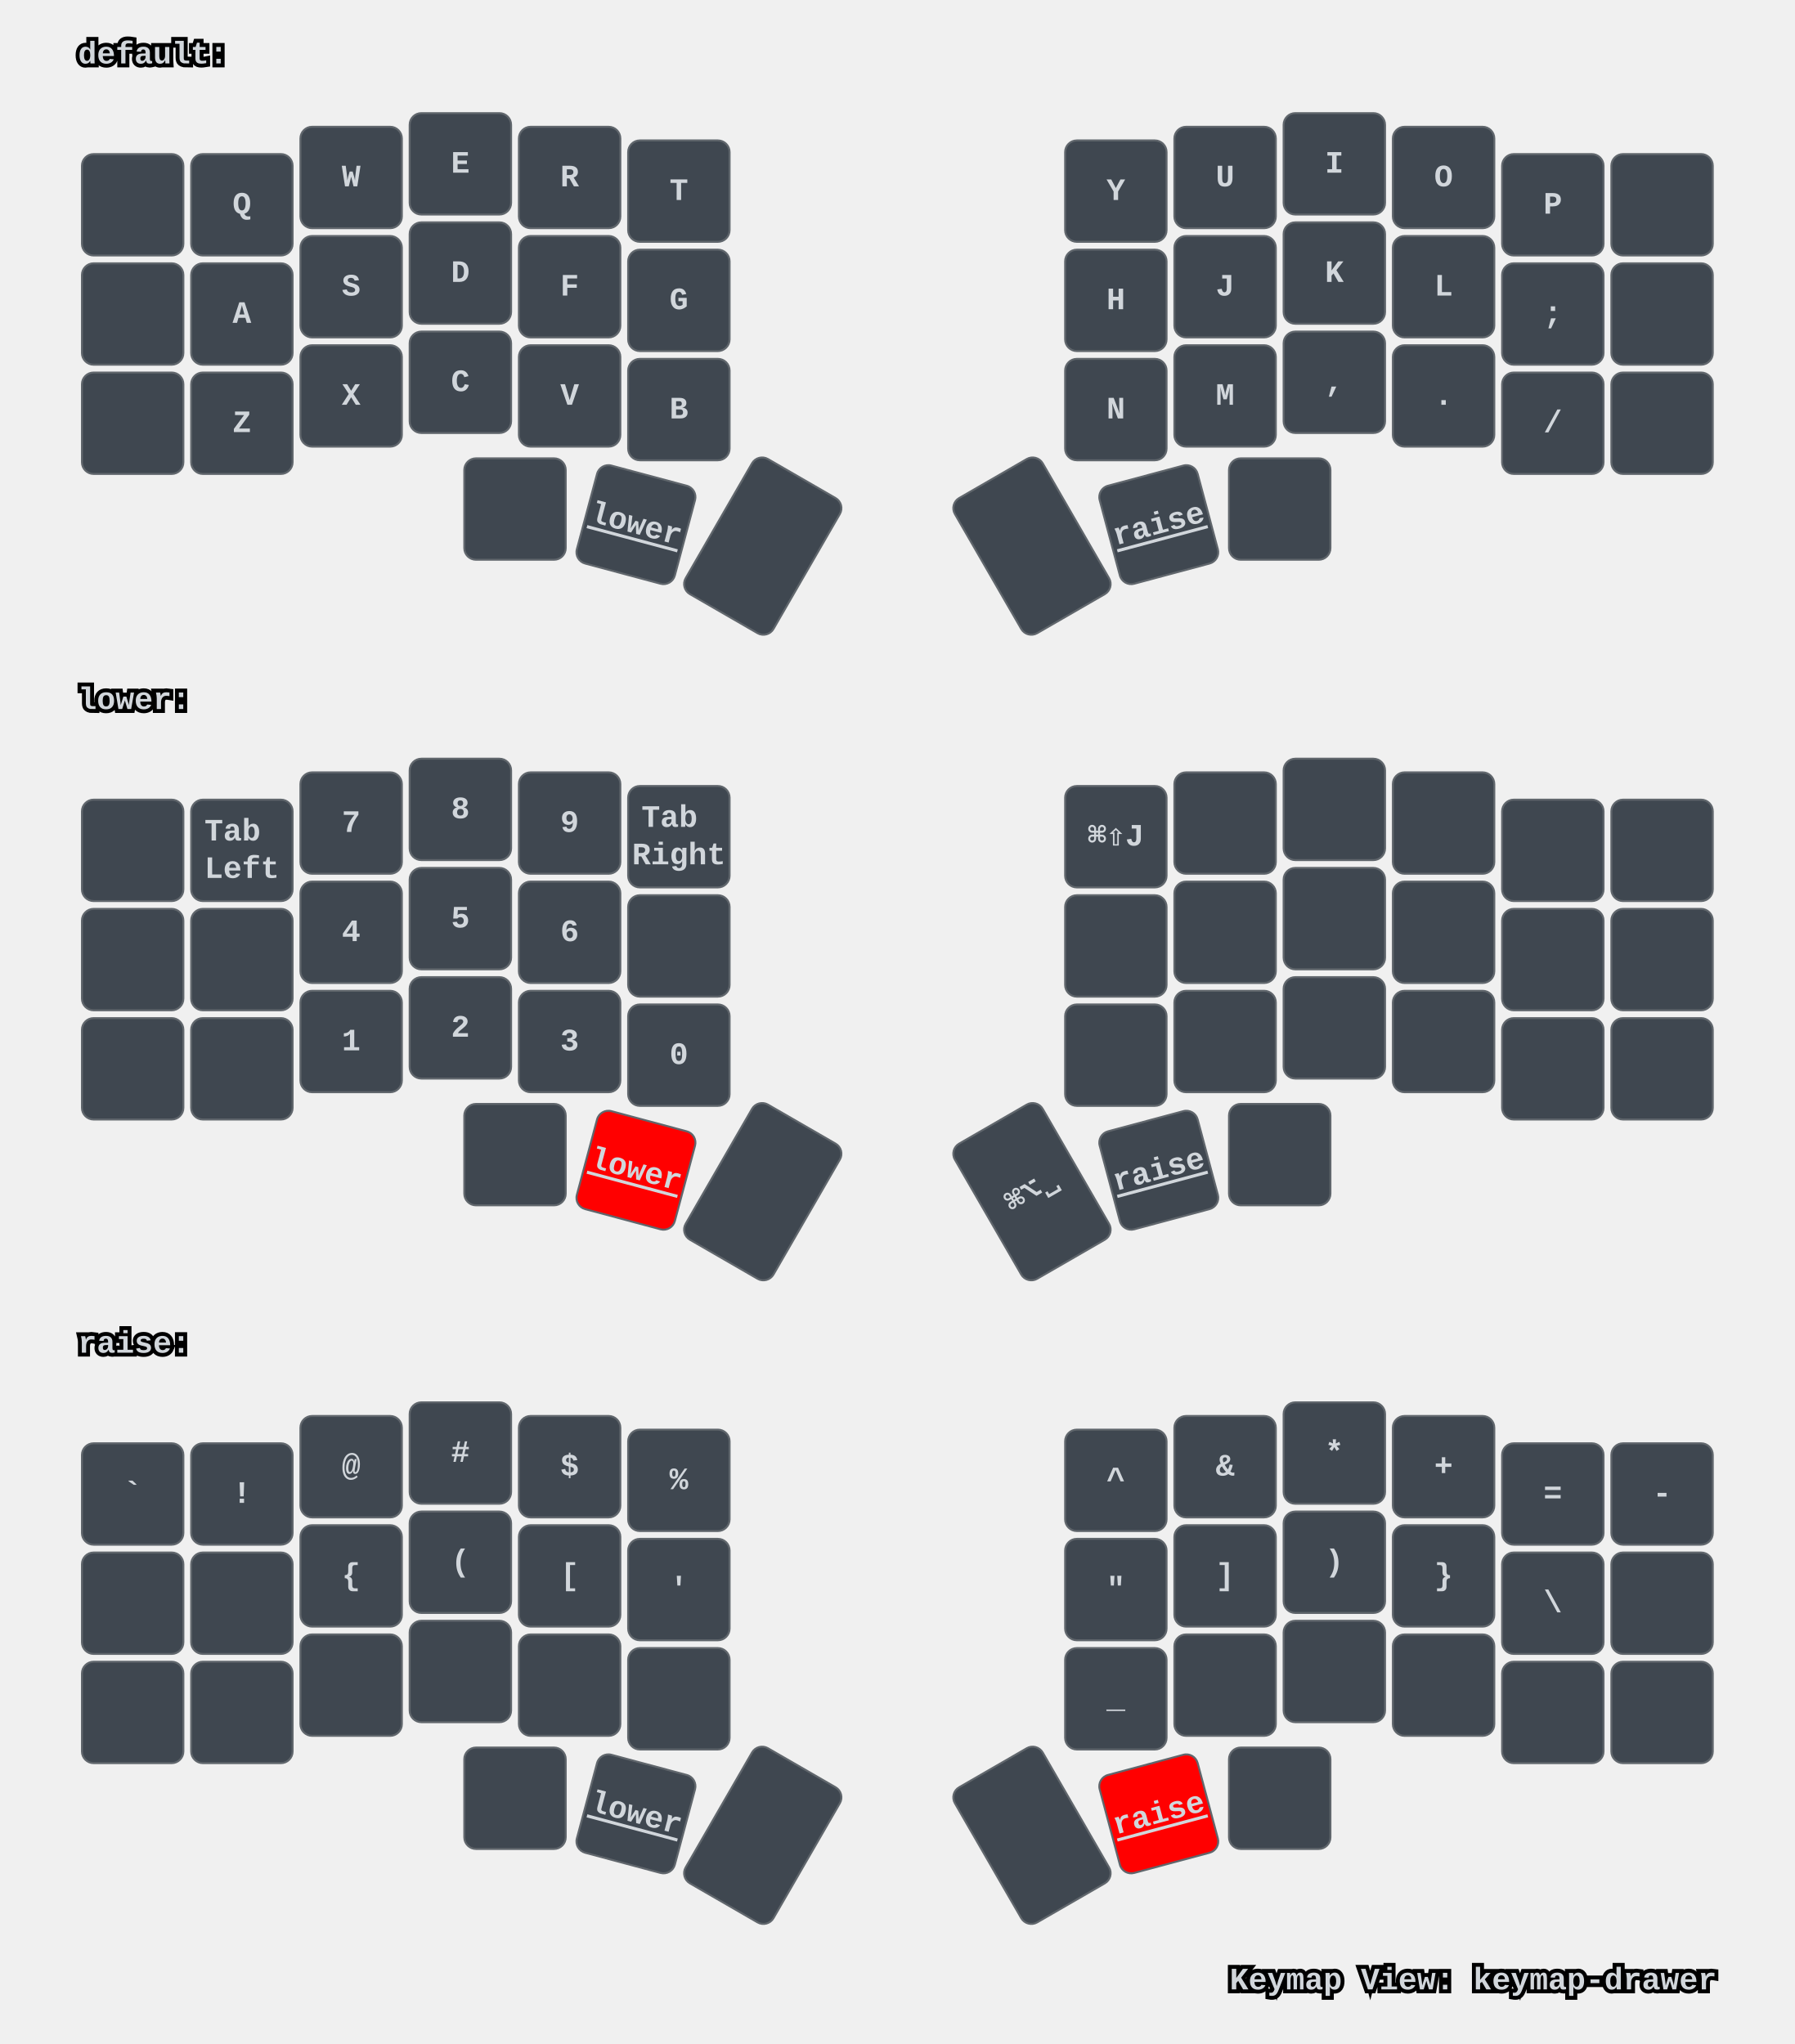
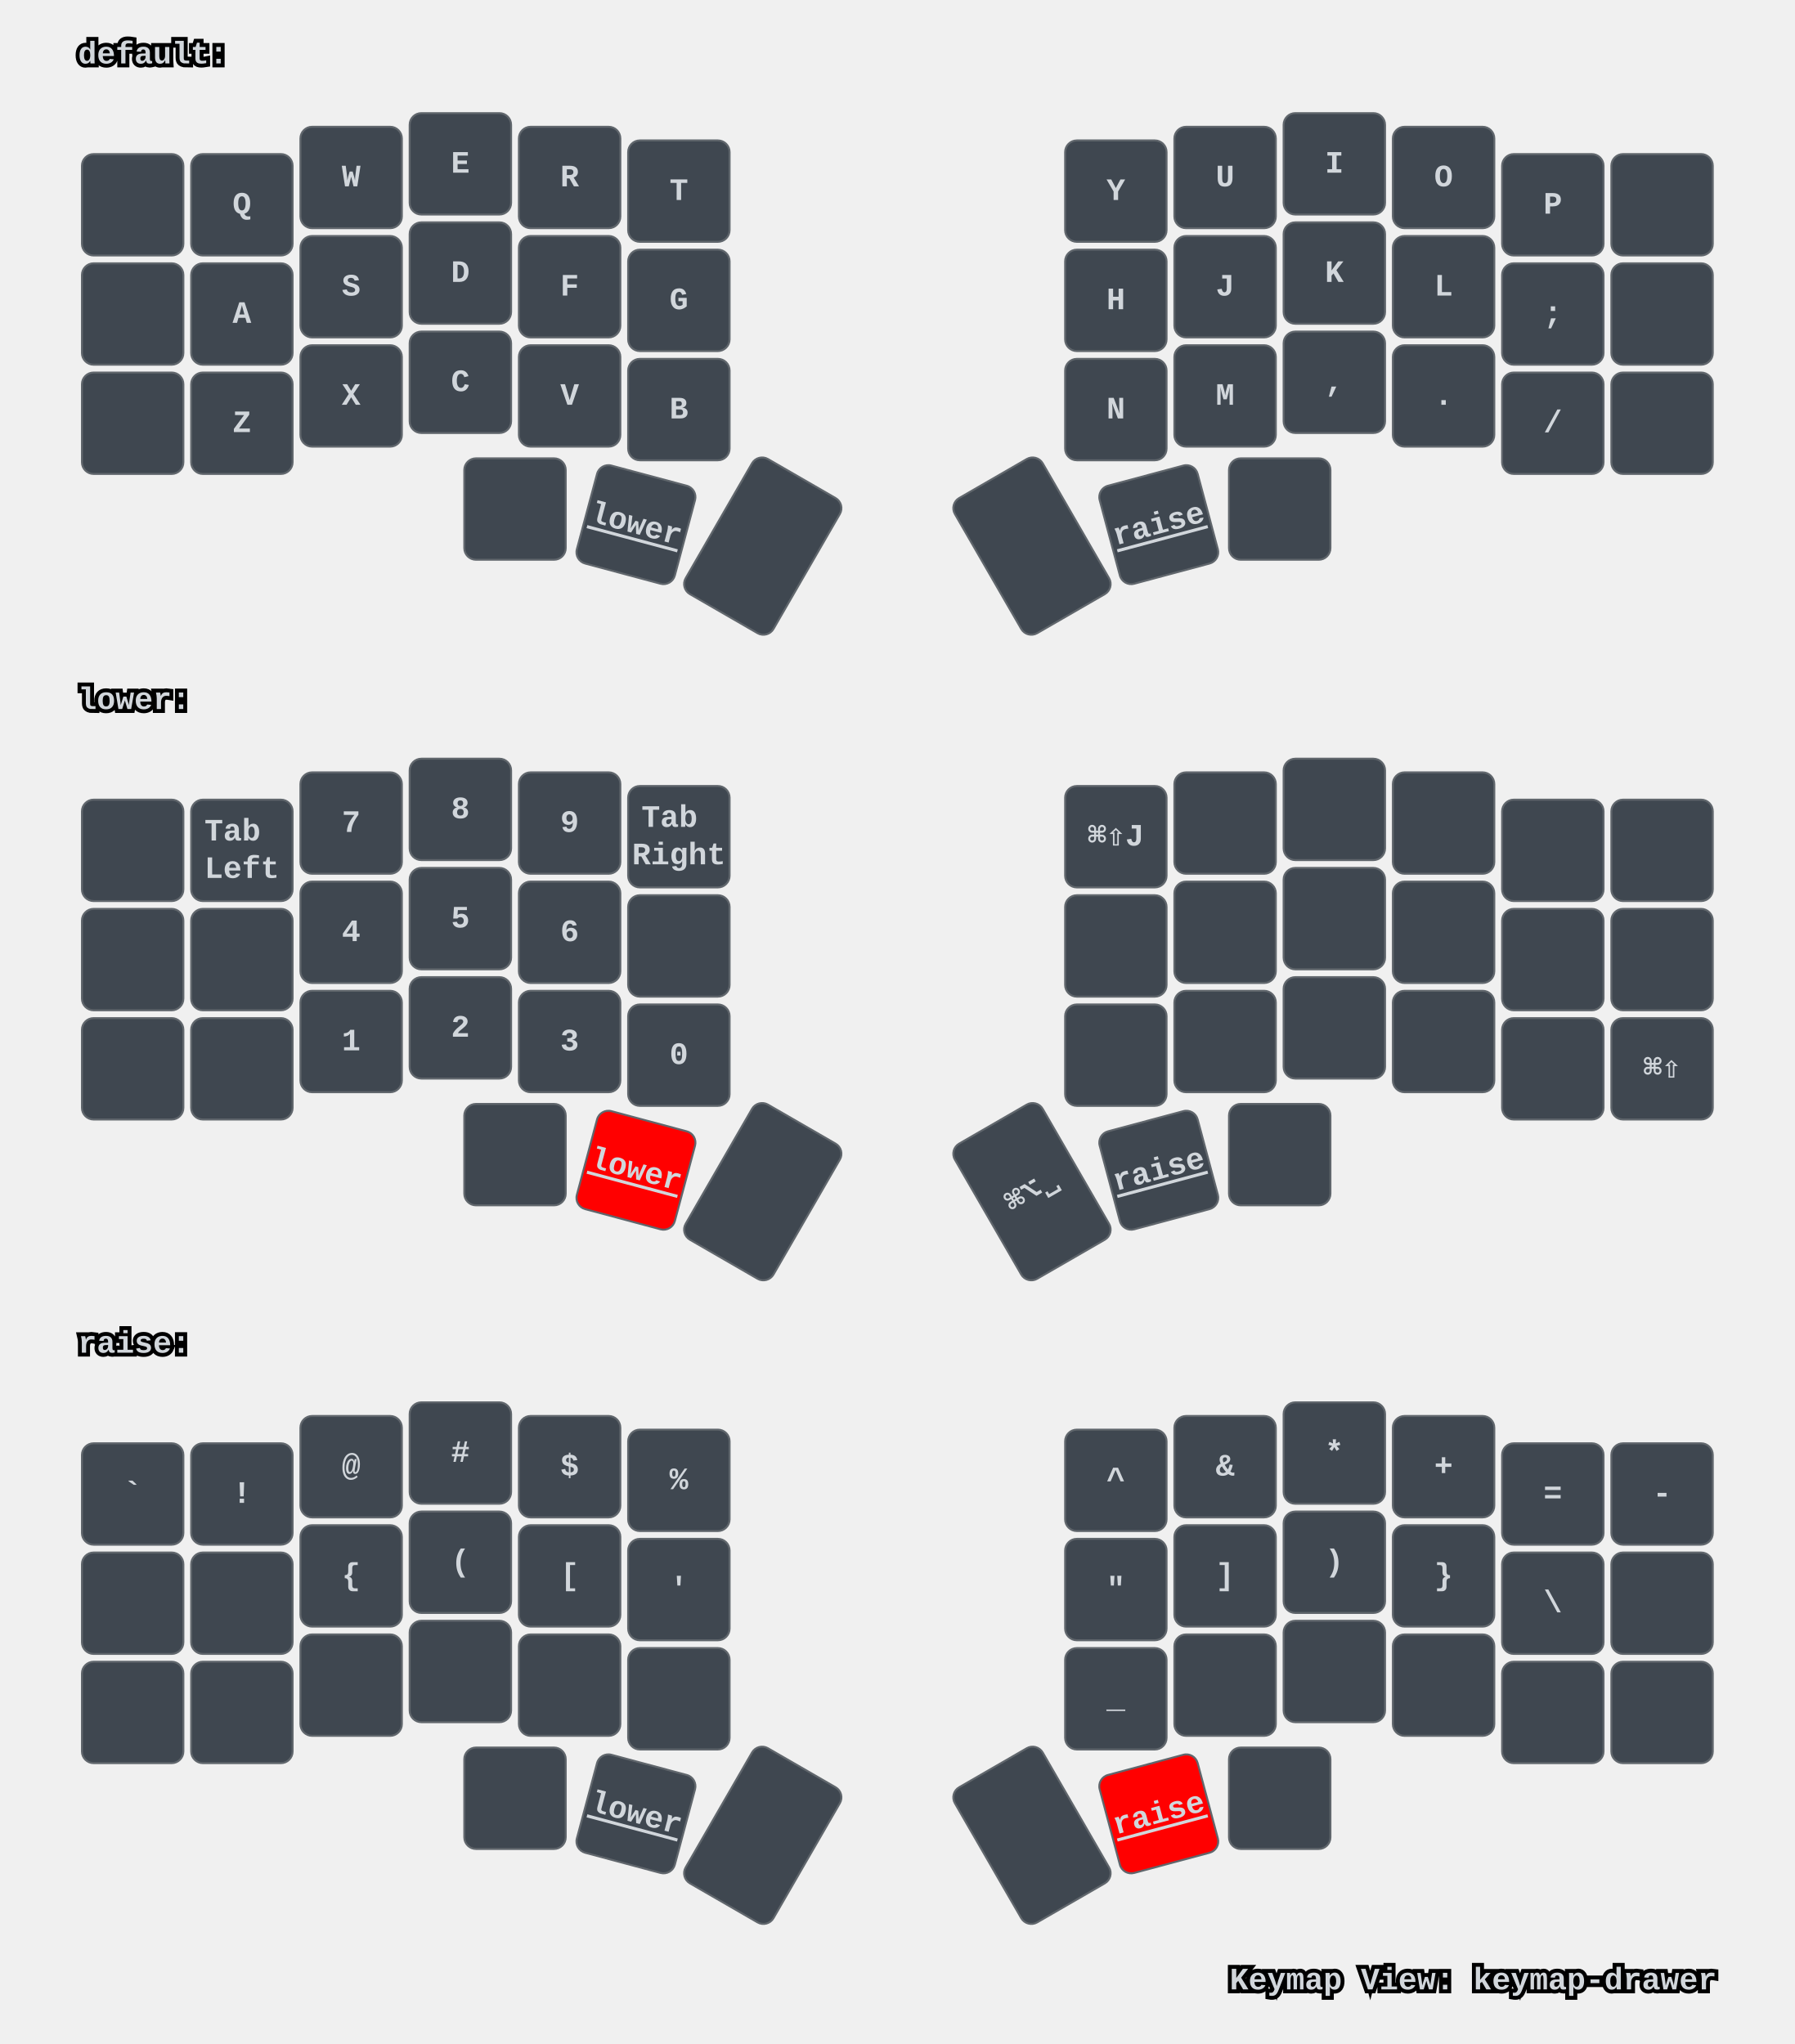
<svg xmlns="http://www.w3.org/2000/svg" xmlns:xlink="http://www.w3.org/1999/xlink" width="920" height="1048" viewBox="0 0 920 1048" class="keymap">
  <defs>/* start glyphs */
<svg id="mdi:apple-keyboard-command">
      <svg id="mdi-apple-keyboard-command" viewBox="0 0 24 24">
        <path d="M6,2A4,4 0 0,1 10,6V8H14V6A4,4 0 0,1 18,2A4,4 0 0,1 22,6A4,4 0 0,1 18,10H16V14H18A4,4 0 0,1 22,18A4,4 0 0,1 18,22A4,4 0 0,1 14,18V16H10V18A4,4 0 0,1 6,22A4,4 0 0,1 2,18A4,4 0 0,1 6,14H8V10H6A4,4 0 0,1 2,6A4,4 0 0,1 6,2M16,18A2,2 0 0,0 18,20A2,2 0 0,0 20,18A2,2 0 0,0 18,16H16V18M14,10H10V14H14V10M6,16A2,2 0 0,0 4,18A2,2 0 0,0 6,20A2,2 0 0,0 8,18V16H6M8,6A2,2 0 0,0 6,4A2,2 0 0,0 4,6A2,2 0 0,0 6,8H8V6M18,8A2,2 0 0,0 20,6A2,2 0 0,0 18,4A2,2 0 0,0 16,6V8H18Z" />
      </svg>
    </svg>
    <svg id="mdi:apple-keyboard-control">
      <svg id="mdi-apple-keyboard-control" viewBox="0 0 24 24">
        <path d="M19.78,11.78L18.36,13.19L12,6.83L5.64,13.19L4.22,11.78L12,4L19.78,11.78Z" />
      </svg>
    </svg>
    <svg id="mdi:apple-keyboard-option">
      <svg id="mdi-apple-keyboard-option" viewBox="0 0 24 24">
        <path d="M3,4H9.11L16.15,18H21V20H14.88L7.84,6H3V4M14,4H21V6H14V4Z" />
      </svg>
    </svg>
    <svg id="mdi:apple-keyboard-shift">
      <svg id="mdi-apple-keyboard-shift" viewBox="0 0 24 24">
        <path d="M15,18V12H17.17L12,6.83L6.83,12H9V18H15M12,4L22,14H17V20H7V14H2L12,4Z" />
      </svg>
    </svg>
    <svg id="mdi:arrow-down-bold">
      <svg id="mdi-arrow-down-bold" viewBox="0 0 24 24">
        <path d="M9,4H15V12H19.84L12,19.84L4.16,12H9V4Z" />
      </svg>
    </svg>
    <svg id="mdi:arrow-left-bold">
      <svg id="mdi-arrow-left-bold" viewBox="0 0 24 24">
        <path d="M20,9V15H12V19.84L4.16,12L12,4.16V9H20Z" />
      </svg>
    </svg>
    <svg id="mdi:arrow-right-bold">
      <svg id="mdi-arrow-right-bold" viewBox="0 0 24 24">
        <path d="M4,15V9H12V4.16L19.84,12L12,19.84V15H4Z" />
      </svg>
    </svg>
    <svg id="mdi:arrow-up-bold">
      <svg id="mdi-arrow-up-bold" viewBox="0 0 24 24">
        <path d="M15,20H9V12H4.16L12,4.16L19.84,12H15V20Z" />
      </svg>
    </svg>
    <svg id="mdi:backspace-outline">
      <svg id="mdi-backspace-outline" viewBox="0 0 24 24">
        <path d="M19,15.59L17.59,17L14,13.41L10.41,17L9,15.59L12.59,12L9,8.41L10.41,7L14,10.59L17.59,7L19,8.41L15.41,12L19,15.59M22,3A2,2 0 0,1 24,5V19A2,2 0 0,1 22,21H7C6.31,21 5.77,20.64 5.41,20.11L0,12L5.41,3.88C5.77,3.35 6.31,3 7,3H22M22,5H7L2.28,12L7,19H22V5Z" />
      </svg>
    </svg>
    <svg id="mdi:backspace-reverse-outline">
      <svg id="mdi-backspace-reverse-outline" viewBox="0 0 24 24">
        <path d="M5,15.59L6.41,17L10,13.41L13.59,17L15,15.59L11.41,12L15,8.41L13.59,7L10,10.59L6.41,7L5,8.41L8.59,12L5,15.59M2,3A2,2 0 0,0 0,5V19A2,2 0 0,0 2,21H17C17.69,21 18.23,20.64 18.59,20.11L24,12L18.59,3.88C18.23,3.35 17.69,3 17,3H2M2,5H17L21.72,12L17,19H2V5Z" />
      </svg>
    </svg>
    <svg id="mdi:keyboard-esc">
      <svg id="mdi-keyboard-esc" viewBox="0 0 24 24">
        <path d="M1 7H7V9H3V11H7V13H3V15H7V17H1V7M11 7H15V9H11V11H13C14.11 11 15 11.9 15 13V15C15 16.11 14.11 17 13 17H9V15H13V13H11C9.9 13 9 12.11 9 11V9C9 7.9 9.9 7 11 7M19 7H21C22.11 7 23 7.9 23 9V10H21V9H19V15H21V14H23V15C23 16.11 22.11 17 21 17H19C17.9 17 17 16.11 17 15V9C17 7.9 17.9 7 19 7Z" />
      </svg>
    </svg>
    <svg id="mdi:keyboard-return">
      <svg id="mdi-keyboard-return" viewBox="0 0 24 24">
        <path d="M19,7V11H5.83L9.41,7.41L8,6L2,12L8,18L9.41,16.58L5.83,13H21V7H19Z" />
      </svg>
    </svg>
    <svg id="mdi:keyboard-space">
      <svg id="mdi-keyboard-space" viewBox="0 0 24 24">
        <path d="M3 15H5V19H19V15H21V19C21 20.1 20.1 21 19 21H5C3.9 21 3 20.1 3 19V15Z" />
      </svg>
    </svg>
    <svg id="mdi:keyboard-tab">
      <svg id="mdi-keyboard-tab" viewBox="0 0 24 24">
        <path d="M20,18H22V6H20M11.59,7.41L15.17,11H1V13H15.17L11.59,16.58L13,18L19,12L13,6L11.59,7.41Z" />
      </svg>
    </svg>
    <svg id="mdi:volume-high">
      <svg id="mdi-volume-high" viewBox="0 0 24 24">
        <path d="M14,3.23V5.29C16.89,6.15 19,8.83 19,12C19,15.17 16.89,17.84 14,18.7V20.77C18,19.86 21,16.28 21,12C21,7.72 18,4.14 14,3.23M16.5,12C16.5,10.23 15.5,8.71 14,7.97V16C15.5,15.29 16.5,13.76 16.5,12M3,9V15H7L12,20V4L7,9H3Z" />
      </svg>
    </svg>
    <svg id="mdi:volume-low">
      <svg id="mdi-volume-low" viewBox="0 0 24 24">
        <path d="M7,9V15H11L16,20V4L11,9H7Z" />
      </svg>
    </svg>
  </defs>/* end glyphs */
<style>/* inherit to force styles through use tags */
svg path {
    fill: inherit;
}

/* font and background color specifications */
svg.keymap {
    font-family: SFMono-Regular,Consolas,Liberation Mono,Menlo,monospace;
    font-size: 14px;
    font-kerning: normal;
    text-rendering: optimizeLegibility;
    fill: #24292e;
}

/* default key styling */
rect.key {
    fill: #f6f8fa;
}

rect.key, rect.combo {
    stroke: #c9cccf;
    stroke-width: 1;
}

/* default key side styling, only used is draw_key_sides is set */
rect.side {
    filter: brightness(90%);
}

/* color accent for combo boxes */
rect.combo, rect.combo-separate {
    fill: #cdf;
}

/* color accent for held keys */
rect.held, rect.combo.held {
    fill: #fdd;
}

/* color accent for ghost (optional) keys */
rect.ghost, rect.combo.ghost {
    stroke-dasharray: 4, 4;
    stroke-width: 2;
}

text {
    text-anchor: middle;
    dominant-baseline: middle;
}

/* styling for layer labels */
text.label {
    font-weight: bold;
    text-anchor: start;
    stroke: white;
    stroke-width: 4;
    paint-order: stroke;
}

/* styling for optional footer */
text.footer {
    text-anchor: end;
    dominant-baseline: auto;
    stroke: white;
    stroke-width: 4;
    paint-order: stroke;
}

/* styling for combo tap, and key non-tap label text */
text.combo, text.hold, text.shifted, text.left, text.right {
    font-size: 11px;
}

text.hold {
    text-anchor: middle;
    dominant-baseline: auto;
}

text.shifted {
    text-anchor: middle;
    dominant-baseline: hanging;
}

text.left {
    text-anchor: start;
}

text.right {
    text-anchor: end;
}

text.layer-activator {
    text-decoration: underline;
}

/* styling for hold/shifted label text in combo box */
text.combo.hold, text.combo.shifted, text.combo.left, text.combo.right {
    font-size: 8px;
}

/* lighter symbol for transparent keys */
text.trans {
    fill: #7b7e81;
}

/* styling for combo dendrons */
path.combo {
    stroke-width: 1;
    stroke: gray;
    fill: none;
}

/* Start Tabler Icons Cleanup */
/* cannot use height/width with glyphs */
.icon-tabler &gt; path {
    fill: inherit;
    stroke: inherit;
    stroke-width: 2;
}
/* hide tabler's default box */
.icon-tabler &gt; path[stroke="none"][fill="none"] {
    visibility: hidden;
}
/* End Tabler Icons Cleanup */

svg.keymap { fill: #d1d6db; }
rect.key { fill: #3f4750; }
rect.key, rect.combo { stroke: #60666c; }
rect.combo, rect.combo-separate { fill: #1f3d7a; }
rect.held, rect.combo.held { fill: #854747; }
text.label, text.footer { stroke: black; }
text.trans { fill: #7e8184; }
path.combo { stroke: #7f7f7f; }

/* For default sytles, see https://github.com/caksoylar/keymap-drawer/blob/main/keymap_drawer/config.py#L85 */

svg.keymap {
  font-family: Ubuntu Mono, Inconsolata, Consolas, Liberation Mono, Menlo, monospace;
  font-size: 16px;
  font-weight: bold;
  text-rendering: optimizeLegibility;
}

/* Color accent for held keys
red = #f00
green = #0f0
blue = #00f
yellow = #ff0
cyan = #0ff
magenta = #f0f
white = #fff
black = #000
grey = #888
light grey = #ccc
#ffc
*/
rect.held, rect.combo.held {
    fill: #f00;
}

/* Technique borrowed and extended from https://github.com/englmaxi/zmk-config/blob/master/keymap-drawer/config.yaml */
.sym_sub_text.tap {
  translate: -5px 2px;
  font-size: 20px;
}
.sym_sub_text.shifted {
  translate: 10px 13px;
  font-size: 10px;
  opacity: 1.0;
}
.combo.sym_sub_text.tap {
  translate: -1px 1px;
}
.combo.sym_sub_text.shifted {
  translate: 7px 5px;
  font-size: 10px;
  opacity: 1.0;
}

/* Toggle */
.toggle.shifted {
  translate: -10px 12px;
}

.toggle.hold {
  translate: 13px -23px;
}

/* Variant for tap-dances */
.tap_dance.tap {
  translate: -7px 0px;
  font-size: 12px;
}
.tap_dance.shifted {
  translate: 7px 17px;
  font-size: 12px;
  opacity: 1.0;
}

/* Variant for symbol next to symbol */
.sym_by_sym.tap {
  translate: -6px 0px;
}
.sym_by_sym.shifted {
  translate: 10px 12px;
  opacity: 1.0;
}

.combo.sym_by_sym.tap {
  translate: -35px 0px;
}
.combo.sym_by_sym.shifted {
  translate: 35px 20px;
  opacity: 1.0;
}

.combo.sym_by_sym.hold {
  visibility: hidden;
}

/* hide hold box for combo sym_by_sym */
.combo.sym_by_sym.hold &gt; path[stroke="none"][fill="none"] {
  visibility: hidden;
}
</style>
  <g transform="translate(40, 0)" class="layer-default">
    <text x="0" y="28" class="label" id="default">default:</text>
    <g transform="translate(0, 56)">
      <g transform="translate(28, 49)" class="key keypos-0">
        <rect rx="6" ry="6" x="-26" y="-26" width="52" height="52" class="key" />
        <use href="#mdi:keyboard-tab" xlink:href="#mdi:keyboard-tab" x="-9" y="-9" height="18" width="18.0" class="key tap glyph mdi:keyboard-tab" />
      </g>
      <g transform="translate(84, 49)" class="key keypos-1">
        <rect rx="6" ry="6" x="-26" y="-26" width="52" height="52" class="key" />
        <text x="0" y="0" class="key tap">Q</text>
      </g>
      <g transform="translate(140, 35)" class="key keypos-2">
        <rect rx="6" ry="6" x="-26" y="-26" width="52" height="52" class="key" />
        <text x="0" y="0" class="key tap">W</text>
      </g>
      <g transform="translate(196, 28)" class="key keypos-3">
        <rect rx="6" ry="6" x="-26" y="-26" width="52" height="52" class="key" />
        <text x="0" y="0" class="key tap">E</text>
      </g>
      <g transform="translate(252, 35)" class="key keypos-4">
        <rect rx="6" ry="6" x="-26" y="-26" width="52" height="52" class="key" />
        <text x="0" y="0" class="key tap">R</text>
      </g>
      <g transform="translate(308, 42)" class="key keypos-5">
        <rect rx="6" ry="6" x="-26" y="-26" width="52" height="52" class="key" />
        <text x="0" y="0" class="key tap">T</text>
      </g>
      <g transform="translate(532, 42)" class="key keypos-6">
        <rect rx="6" ry="6" x="-26" y="-26" width="52" height="52" class="key" />
        <text x="0" y="0" class="key tap">Y</text>
      </g>
      <g transform="translate(588, 35)" class="key keypos-7">
        <rect rx="6" ry="6" x="-26" y="-26" width="52" height="52" class="key" />
        <text x="0" y="0" class="key tap">U</text>
      </g>
      <g transform="translate(644, 28)" class="key keypos-8">
        <rect rx="6" ry="6" x="-26" y="-26" width="52" height="52" class="key" />
        <text x="0" y="0" class="key tap">I</text>
      </g>
      <g transform="translate(700, 35)" class="key keypos-9">
        <rect rx="6" ry="6" x="-26" y="-26" width="52" height="52" class="key" />
        <text x="0" y="0" class="key tap">O</text>
      </g>
      <g transform="translate(756, 49)" class="key keypos-10">
        <rect rx="6" ry="6" x="-26" y="-26" width="52" height="52" class="key" />
        <text x="0" y="0" class="key tap">P</text>
      </g>
      <g transform="translate(812, 49)" class="key keypos-11">
        <rect rx="6" ry="6" x="-26" y="-26" width="52" height="52" class="key" />
        <use href="#mdi:backspace-outline" xlink:href="#mdi:backspace-outline" x="-9" y="-9" height="18" width="18.0" class="key tap glyph mdi:backspace-outline" />
      </g>
      <g transform="translate(28, 105)" class="key keypos-12">
        <rect rx="6" ry="6" x="-26" y="-26" width="52" height="52" class="key" />
        <use href="#mdi:apple-keyboard-control" xlink:href="#mdi:apple-keyboard-control" x="-9" y="-9" height="18" width="18.0" class="key tap glyph mdi:apple-keyboard-control" />
      </g>
      <g transform="translate(84, 105)" class="key keypos-13">
        <rect rx="6" ry="6" x="-26" y="-26" width="52" height="52" class="key" />
        <text x="0" y="0" class="key tap">A</text>
      </g>
      <g transform="translate(140, 91)" class="key keypos-14">
        <rect rx="6" ry="6" x="-26" y="-26" width="52" height="52" class="key" />
        <text x="0" y="0" class="key tap">S</text>
      </g>
      <g transform="translate(196, 84)" class="key keypos-15">
        <rect rx="6" ry="6" x="-26" y="-26" width="52" height="52" class="key" />
        <text x="0" y="0" class="key tap">D</text>
      </g>
      <g transform="translate(252, 91)" class="key keypos-16">
        <rect rx="6" ry="6" x="-26" y="-26" width="52" height="52" class="key" />
        <text x="0" y="0" class="key tap">F</text>
      </g>
      <g transform="translate(308, 98)" class="key keypos-17">
        <rect rx="6" ry="6" x="-26" y="-26" width="52" height="52" class="key" />
        <text x="0" y="0" class="key tap">G</text>
      </g>
      <g transform="translate(532, 98)" class="key keypos-18">
        <rect rx="6" ry="6" x="-26" y="-26" width="52" height="52" class="key" />
        <text x="0" y="0" class="key tap">H</text>
      </g>
      <g transform="translate(588, 91)" class="key keypos-19">
        <rect rx="6" ry="6" x="-26" y="-26" width="52" height="52" class="key" />
        <text x="0" y="0" class="key tap">J</text>
      </g>
      <g transform="translate(644, 84)" class="key keypos-20">
        <rect rx="6" ry="6" x="-26" y="-26" width="52" height="52" class="key" />
        <text x="0" y="0" class="key tap">K</text>
      </g>
      <g transform="translate(700, 91)" class="key keypos-21">
        <rect rx="6" ry="6" x="-26" y="-26" width="52" height="52" class="key" />
        <text x="0" y="0" class="key tap">L</text>
      </g>
      <g transform="translate(756, 105)" class="key keypos-22">
        <rect rx="6" ry="6" x="-26" y="-26" width="52" height="52" class="key" />
        <text x="0" y="0" class="key tap">;</text>
      </g>
      <g transform="translate(812, 105)" class="key keypos-23">
        <rect rx="6" ry="6" x="-26" y="-26" width="52" height="52" class="key" />
        <use href="#mdi:keyboard-return" xlink:href="#mdi:keyboard-return" x="-9" y="-9" height="18" width="18.0" class="key tap glyph mdi:keyboard-return" />
      </g>
      <g transform="translate(28, 161)" class="key keypos-24">
        <rect rx="6" ry="6" x="-26" y="-26" width="52" height="52" class="key" />
        <use href="#mdi:apple-keyboard-shift" xlink:href="#mdi:apple-keyboard-shift" x="-9" y="-9" height="18" width="18.0" class="key tap glyph mdi:apple-keyboard-shift" />
      </g>
      <g transform="translate(84, 161)" class="key keypos-25">
        <rect rx="6" ry="6" x="-26" y="-26" width="52" height="52" class="key" />
        <text x="0" y="0" class="key tap">Z</text>
      </g>
      <g transform="translate(140, 147)" class="key keypos-26">
        <rect rx="6" ry="6" x="-26" y="-26" width="52" height="52" class="key" />
        <text x="0" y="0" class="key tap">X</text>
      </g>
      <g transform="translate(196, 140)" class="key keypos-27">
        <rect rx="6" ry="6" x="-26" y="-26" width="52" height="52" class="key" />
        <text x="0" y="0" class="key tap">C</text>
      </g>
      <g transform="translate(252, 147)" class="key keypos-28">
        <rect rx="6" ry="6" x="-26" y="-26" width="52" height="52" class="key" />
        <text x="0" y="0" class="key tap">V</text>
      </g>
      <g transform="translate(308, 154)" class="key keypos-29">
        <rect rx="6" ry="6" x="-26" y="-26" width="52" height="52" class="key" />
        <text x="0" y="0" class="key tap">B</text>
      </g>
      <g transform="translate(532, 154)" class="key keypos-30">
        <rect rx="6" ry="6" x="-26" y="-26" width="52" height="52" class="key" />
        <text x="0" y="0" class="key tap">N</text>
      </g>
      <g transform="translate(588, 147)" class="key keypos-31">
        <rect rx="6" ry="6" x="-26" y="-26" width="52" height="52" class="key" />
        <text x="0" y="0" class="key tap">M</text>
      </g>
      <g transform="translate(644, 140)" class="key keypos-32">
        <rect rx="6" ry="6" x="-26" y="-26" width="52" height="52" class="key" />
        <text x="0" y="0" class="key tap">,</text>
      </g>
      <g transform="translate(700, 147)" class="key keypos-33">
        <rect rx="6" ry="6" x="-26" y="-26" width="52" height="52" class="key" />
        <text x="0" y="0" class="key tap">.</text>
      </g>
      <g transform="translate(756, 161)" class="key keypos-34">
        <rect rx="6" ry="6" x="-26" y="-26" width="52" height="52" class="key" />
        <text x="0" y="0" class="key tap">/</text>
      </g>
      <g transform="translate(812, 161)" class="key keypos-35">
        <rect rx="6" ry="6" x="-26" y="-26" width="52" height="52" class="key" />
        <use href="#mdi:apple-keyboard-shift" xlink:href="#mdi:apple-keyboard-shift" x="-9" y="-9" height="18" width="18.0" class="key tap glyph mdi:apple-keyboard-shift" />
      </g>
      <g transform="translate(224, 205)" class="key keypos-36">
        <rect rx="6" ry="6" x="-26" y="-26" width="52" height="52" class="key" />
        <use href="#mdi:apple-keyboard-command" xlink:href="#mdi:apple-keyboard-command" x="-9" y="-9" height="18" width="18.0" class="key tap glyph mdi:apple-keyboard-command" />
      </g>
      <g transform="translate(286, 213) rotate(15.0)" class="key keypos-37">
        <rect rx="6" ry="6" x="-26" y="-26" width="52" height="52" class="key" />
        <a href="#lower">
          <text x="0" y="0" class="key tap layer-activator">lower</text>
        </a>
      </g>
      <g transform="translate(351, 224) rotate(30.0)" class="key keypos-38">
        <rect rx="6" ry="6" x="-26" y="-40" width="52" height="80" class="key" />
        <use href="#mdi:keyboard-space" xlink:href="#mdi:keyboard-space" x="-9" y="-9" height="18" width="18.0" class="key tap glyph mdi:keyboard-space" />
      </g>
      <g transform="translate(489, 224) rotate(-30.0)" class="key keypos-39">
        <rect rx="6" ry="6" x="-26" y="-40" width="52" height="80" class="key" />
        <use href="#mdi:keyboard-space" xlink:href="#mdi:keyboard-space" x="-9" y="-9" height="18" width="18.0" class="key tap glyph mdi:keyboard-space" />
      </g>
      <g transform="translate(554, 213) rotate(-15.0)" class="key keypos-40">
        <rect rx="6" ry="6" x="-26" y="-26" width="52" height="52" class="key" />
        <a href="#raise">
          <text x="0" y="0" class="key tap layer-activator">raise</text>
        </a>
      </g>
      <g transform="translate(616, 205)" class="key keypos-41">
        <rect rx="6" ry="6" x="-26" y="-26" width="52" height="52" class="key" />
        <use href="#mdi:apple-keyboard-option" xlink:href="#mdi:apple-keyboard-option" x="-9" y="-9" height="18" width="18.0" class="key tap glyph mdi:apple-keyboard-option" />
      </g>
    </g>
  </g>
  <g transform="translate(40, 331)" class="layer-lower">
    <text x="0" y="28" class="label" id="lower">lower:</text>
    <g transform="translate(0, 56)">
      <g transform="translate(28, 49)" class="key keypos-0">
        <rect rx="6" ry="6" x="-26" y="-26" width="52" height="52" class="key" />
        <use href="#mdi:keyboard-esc" xlink:href="#mdi:keyboard-esc" x="-9" y="-9" height="18" width="18.0" class="key tap glyph mdi:keyboard-esc" />
      </g>
      <g transform="translate(84, 49)" class="key keypos-1">
        <rect rx="6" ry="6" x="-26" y="-26" width="52" height="52" class="key" />
        <text x="0" y="0" class="key tap">
          <tspan x="0" dy="-0.6em">Tab</tspan>
          <tspan x="0" dy="1.2em">Left</tspan>
        </text>
      </g>
      <g transform="translate(140, 35)" class="key keypos-2">
        <rect rx="6" ry="6" x="-26" y="-26" width="52" height="52" class="key" />
        <text x="0" y="0" class="key tap">7</text>
      </g>
      <g transform="translate(196, 28)" class="key keypos-3">
        <rect rx="6" ry="6" x="-26" y="-26" width="52" height="52" class="key" />
        <text x="0" y="0" class="key tap">8</text>
      </g>
      <g transform="translate(252, 35)" class="key keypos-4">
        <rect rx="6" ry="6" x="-26" y="-26" width="52" height="52" class="key" />
        <text x="0" y="0" class="key tap">9</text>
      </g>
      <g transform="translate(308, 42)" class="key keypos-5">
        <rect rx="6" ry="6" x="-26" y="-26" width="52" height="52" class="key" />
        <text x="0" y="0" class="key tap">
          <tspan x="0" dy="-0.6em">Tab</tspan>
          <tspan x="0" dy="1.2em">Right</tspan>
        </text>
      </g>
      <g transform="translate(532, 42)" class="key keypos-6">
        <rect rx="6" ry="6" x="-26" y="-26" width="52" height="52" class="key" />
        <text x="0" y="0" class="key tap">⌘⇧J</text>
      </g>
      <g transform="translate(588, 35)" class="key keypos-7">
        <rect rx="6" ry="6" x="-26" y="-26" width="52" height="52" class="key" />
      </g>
      <g transform="translate(644, 28)" class="key keypos-8">
        <rect rx="6" ry="6" x="-26" y="-26" width="52" height="52" class="key" />
      </g>
      <g transform="translate(700, 35)" class="key keypos-9">
        <rect rx="6" ry="6" x="-26" y="-26" width="52" height="52" class="key" />
      </g>
      <g transform="translate(756, 49)" class="key keypos-10">
        <rect rx="6" ry="6" x="-26" y="-26" width="52" height="52" class="key" />
      </g>
      <g transform="translate(812, 49)" class="key keypos-11">
        <rect rx="6" ry="6" x="-26" y="-26" width="52" height="52" class="key" />
        <use href="#mdi:backspace-reverse-outline" xlink:href="#mdi:backspace-reverse-outline" x="-9" y="-9" height="18" width="18.0" class="key tap glyph mdi:backspace-reverse-outline" />
      </g>
      <g transform="translate(28, 105)" class="key keypos-12">
        <rect rx="6" ry="6" x="-26" y="-26" width="52" height="52" class="key" />
        <use href="#mdi:apple-keyboard-control" xlink:href="#mdi:apple-keyboard-control" x="-9" y="-9" height="18" width="18.0" class="key tap glyph mdi:apple-keyboard-control" />
      </g>
      <g transform="translate(84, 105)" class="key keypos-13">
        <rect rx="6" ry="6" x="-26" y="-26" width="52" height="52" class="key" />
      </g>
      <g transform="translate(140, 91)" class="key keypos-14">
        <rect rx="6" ry="6" x="-26" y="-26" width="52" height="52" class="key" />
        <text x="0" y="0" class="key tap">4</text>
      </g>
      <g transform="translate(196, 84)" class="key keypos-15">
        <rect rx="6" ry="6" x="-26" y="-26" width="52" height="52" class="key" />
        <text x="0" y="0" class="key tap">5</text>
      </g>
      <g transform="translate(252, 91)" class="key keypos-16">
        <rect rx="6" ry="6" x="-26" y="-26" width="52" height="52" class="key" />
        <text x="0" y="0" class="key tap">6</text>
      </g>
      <g transform="translate(308, 98)" class="key keypos-17">
        <rect rx="6" ry="6" x="-26" y="-26" width="52" height="52" class="key" />
      </g>
      <g transform="translate(532, 98)" class="key keypos-18">
        <rect rx="6" ry="6" x="-26" y="-26" width="52" height="52" class="key" />
        <use href="#mdi:arrow-left-bold" xlink:href="#mdi:arrow-left-bold" x="-9" y="-9" height="18" width="18.0" class="key tap glyph mdi:arrow-left-bold" />
      </g>
      <g transform="translate(588, 91)" class="key keypos-19">
        <rect rx="6" ry="6" x="-26" y="-26" width="52" height="52" class="key" />
        <use href="#mdi:arrow-down-bold" xlink:href="#mdi:arrow-down-bold" x="-9" y="-9" height="18" width="18.0" class="key tap glyph mdi:arrow-down-bold" />
      </g>
      <g transform="translate(644, 84)" class="key keypos-20">
        <rect rx="6" ry="6" x="-26" y="-26" width="52" height="52" class="key" />
        <use href="#mdi:arrow-up-bold" xlink:href="#mdi:arrow-up-bold" x="-9" y="-9" height="18" width="18.0" class="key tap glyph mdi:arrow-up-bold" />
      </g>
      <g transform="translate(700, 91)" class="key keypos-21">
        <rect rx="6" ry="6" x="-26" y="-26" width="52" height="52" class="key" />
        <use href="#mdi:arrow-right-bold" xlink:href="#mdi:arrow-right-bold" x="-9" y="-9" height="18" width="18.0" class="key tap glyph mdi:arrow-right-bold" />
      </g>
      <g transform="translate(756, 105)" class="key keypos-22">
        <rect rx="6" ry="6" x="-26" y="-26" width="52" height="52" class="key" />
      </g>
      <g transform="translate(812, 105)" class="key keypos-23">
        <rect rx="6" ry="6" x="-26" y="-26" width="52" height="52" class="key" />
        <use href="#mdi:keyboard-return" xlink:href="#mdi:keyboard-return" x="-9" y="-9" height="18" width="18.0" class="key tap glyph mdi:keyboard-return" />
      </g>
      <g transform="translate(28, 161)" class="key keypos-24">
        <rect rx="6" ry="6" x="-26" y="-26" width="52" height="52" class="key" />
        <use href="#mdi:apple-keyboard-shift" xlink:href="#mdi:apple-keyboard-shift" x="-9" y="-9" height="18" width="18.0" class="key tap glyph mdi:apple-keyboard-shift" />
      </g>
      <g transform="translate(84, 161)" class="key keypos-25">
        <rect rx="6" ry="6" x="-26" y="-26" width="52" height="52" class="key" />
      </g>
      <g transform="translate(140, 147)" class="key keypos-26">
        <rect rx="6" ry="6" x="-26" y="-26" width="52" height="52" class="key" />
        <text x="0" y="0" class="key tap">1</text>
      </g>
      <g transform="translate(196, 140)" class="key keypos-27">
        <rect rx="6" ry="6" x="-26" y="-26" width="52" height="52" class="key" />
        <text x="0" y="0" class="key tap">2</text>
      </g>
      <g transform="translate(252, 147)" class="key keypos-28">
        <rect rx="6" ry="6" x="-26" y="-26" width="52" height="52" class="key" />
        <text x="0" y="0" class="key tap">3</text>
      </g>
      <g transform="translate(308, 154)" class="key keypos-29">
        <rect rx="6" ry="6" x="-26" y="-26" width="52" height="52" class="key" />
        <text x="0" y="0" class="key tap">0</text>
      </g>
      <g transform="translate(532, 154)" class="key keypos-30">
        <rect rx="6" ry="6" x="-26" y="-26" width="52" height="52" class="key" />
        <use href="#mdi:volume-low" xlink:href="#mdi:volume-low" x="-9" y="-9" height="18" width="18.0" class="key tap glyph mdi:volume-low" />
      </g>
      <g transform="translate(588, 147)" class="key keypos-31">
        <rect rx="6" ry="6" x="-26" y="-26" width="52" height="52" class="key" />
        <use href="#mdi:volume-high" xlink:href="#mdi:volume-high" x="-9" y="-9" height="18" width="18.0" class="key tap glyph mdi:volume-high" />
      </g>
      <g transform="translate(644, 140)" class="key keypos-32">
        <rect rx="6" ry="6" x="-26" y="-26" width="52" height="52" class="key" />
      </g>
      <g transform="translate(700, 147)" class="key keypos-33">
        <rect rx="6" ry="6" x="-26" y="-26" width="52" height="52" class="key" />
      </g>
      <g transform="translate(756, 161)" class="key keypos-34">
        <rect rx="6" ry="6" x="-26" y="-26" width="52" height="52" class="key" />
      </g>
      <g transform="translate(812, 161)" class="key keypos-35">
        <rect rx="6" ry="6" x="-26" y="-26" width="52" height="52" class="key" />
-         <use href="#mdi:apple-keyboard-shift" xlink:href="#mdi:apple-keyboard-shift" x="-9" y="-9" height="18" width="18.0" class="key tap glyph mdi:apple-keyboard-shift" />
+         <text x="0" y="0" class="key tap">⌘⇧</text>
      </g>
      <g transform="translate(224, 205)" class="key keypos-36">
        <rect rx="6" ry="6" x="-26" y="-26" width="52" height="52" class="key" />
        <use href="#mdi:apple-keyboard-command" xlink:href="#mdi:apple-keyboard-command" x="-9" y="-9" height="18" width="18.0" class="key tap glyph mdi:apple-keyboard-command" />
      </g>
      <g transform="translate(286, 213) rotate(15.0)" class="key held keypos-37">
        <rect rx="6" ry="6" x="-26" y="-26" width="52" height="52" class="key held" />
        <a href="#lower">
          <text x="0" y="0" class="key held tap layer-activator">lower</text>
        </a>
      </g>
      <g transform="translate(351, 224) rotate(30.0)" class="key keypos-38">
        <rect rx="6" ry="6" x="-26" y="-40" width="52" height="80" class="key" />
        <use href="#mdi:keyboard-space" xlink:href="#mdi:keyboard-space" x="-9" y="-9" height="18" width="18.0" class="key tap glyph mdi:keyboard-space" />
      </g>
      <g transform="translate(489, 224) rotate(-30.0)" class="key keypos-39">
        <rect rx="6" ry="6" x="-26" y="-40" width="52" height="80" class="key" />
        <text x="0" y="0" class="key tap">⌘⌥⎵</text>
      </g>
      <g transform="translate(554, 213) rotate(-15.0)" class="key keypos-40">
        <rect rx="6" ry="6" x="-26" y="-26" width="52" height="52" class="key" />
        <a href="#raise">
          <text x="0" y="0" class="key tap layer-activator">raise</text>
        </a>
      </g>
      <g transform="translate(616, 205)" class="key keypos-41">
        <rect rx="6" ry="6" x="-26" y="-26" width="52" height="52" class="key" />
        <use href="#mdi:apple-keyboard-option" xlink:href="#mdi:apple-keyboard-option" x="-9" y="-9" height="18" width="18.0" class="key tap glyph mdi:apple-keyboard-option" />
      </g>
    </g>
  </g>
  <g transform="translate(40, 661)" class="layer-raise">
    <text x="0" y="28" class="label" id="raise">raise:</text>
    <g transform="translate(0, 56)">
      <g transform="translate(28, 49)" class="key keypos-0">
        <rect rx="6" ry="6" x="-26" y="-26" width="52" height="52" class="key" />
        <text x="0" y="0" class="key tap">`</text>
      </g>
      <g transform="translate(84, 49)" class="key keypos-1">
        <rect rx="6" ry="6" x="-26" y="-26" width="52" height="52" class="key" />
        <text x="0" y="0" class="key tap">!</text>
      </g>
      <g transform="translate(140, 35)" class="key keypos-2">
        <rect rx="6" ry="6" x="-26" y="-26" width="52" height="52" class="key" />
        <text x="0" y="0" class="key tap">@</text>
      </g>
      <g transform="translate(196, 28)" class="key keypos-3">
        <rect rx="6" ry="6" x="-26" y="-26" width="52" height="52" class="key" />
        <text x="0" y="0" class="key tap">#</text>
      </g>
      <g transform="translate(252, 35)" class="key keypos-4">
        <rect rx="6" ry="6" x="-26" y="-26" width="52" height="52" class="key" />
        <text x="0" y="0" class="key tap">$</text>
      </g>
      <g transform="translate(308, 42)" class="key keypos-5">
        <rect rx="6" ry="6" x="-26" y="-26" width="52" height="52" class="key" />
        <text x="0" y="0" class="key tap">%</text>
      </g>
      <g transform="translate(532, 42)" class="key keypos-6">
        <rect rx="6" ry="6" x="-26" y="-26" width="52" height="52" class="key" />
        <text x="0" y="0" class="key tap">^</text>
      </g>
      <g transform="translate(588, 35)" class="key keypos-7">
        <rect rx="6" ry="6" x="-26" y="-26" width="52" height="52" class="key" />
        <text x="0" y="0" class="key tap">&amp;</text>
      </g>
      <g transform="translate(644, 28)" class="key keypos-8">
        <rect rx="6" ry="6" x="-26" y="-26" width="52" height="52" class="key" />
        <text x="0" y="0" class="key tap">*</text>
      </g>
      <g transform="translate(700, 35)" class="key keypos-9">
        <rect rx="6" ry="6" x="-26" y="-26" width="52" height="52" class="key" />
        <text x="0" y="0" class="key tap">+</text>
      </g>
      <g transform="translate(756, 49)" class="key keypos-10">
        <rect rx="6" ry="6" x="-26" y="-26" width="52" height="52" class="key" />
        <text x="0" y="0" class="key tap">=</text>
      </g>
      <g transform="translate(812, 49)" class="key keypos-11">
        <rect rx="6" ry="6" x="-26" y="-26" width="52" height="52" class="key" />
        <text x="0" y="0" class="key tap">-</text>
      </g>
      <g transform="translate(28, 105)" class="key keypos-12">
        <rect rx="6" ry="6" x="-26" y="-26" width="52" height="52" class="key" />
        <use href="#mdi:apple-keyboard-control" xlink:href="#mdi:apple-keyboard-control" x="-9" y="-9" height="18" width="18.0" class="key tap glyph mdi:apple-keyboard-control" />
      </g>
      <g transform="translate(84, 105)" class="key keypos-13">
        <rect rx="6" ry="6" x="-26" y="-26" width="52" height="52" class="key" />
      </g>
      <g transform="translate(140, 91)" class="key keypos-14">
        <rect rx="6" ry="6" x="-26" y="-26" width="52" height="52" class="key" />
        <text x="0" y="0" class="key tap">{</text>
      </g>
      <g transform="translate(196, 84)" class="key keypos-15">
        <rect rx="6" ry="6" x="-26" y="-26" width="52" height="52" class="key" />
        <text x="0" y="0" class="key tap">(</text>
      </g>
      <g transform="translate(252, 91)" class="key keypos-16">
        <rect rx="6" ry="6" x="-26" y="-26" width="52" height="52" class="key" />
        <text x="0" y="0" class="key tap">[</text>
      </g>
      <g transform="translate(308, 98)" class="key keypos-17">
        <rect rx="6" ry="6" x="-26" y="-26" width="52" height="52" class="key" />
        <text x="0" y="0" class="key tap">'</text>
      </g>
      <g transform="translate(532, 98)" class="key keypos-18">
        <rect rx="6" ry="6" x="-26" y="-26" width="52" height="52" class="key" />
        <text x="0" y="0" class="key tap">"</text>
      </g>
      <g transform="translate(588, 91)" class="key keypos-19">
        <rect rx="6" ry="6" x="-26" y="-26" width="52" height="52" class="key" />
        <text x="0" y="0" class="key tap">]</text>
      </g>
      <g transform="translate(644, 84)" class="key keypos-20">
        <rect rx="6" ry="6" x="-26" y="-26" width="52" height="52" class="key" />
        <text x="0" y="0" class="key tap">)</text>
      </g>
      <g transform="translate(700, 91)" class="key keypos-21">
        <rect rx="6" ry="6" x="-26" y="-26" width="52" height="52" class="key" />
        <text x="0" y="0" class="key tap">}</text>
      </g>
      <g transform="translate(756, 105)" class="key keypos-22">
        <rect rx="6" ry="6" x="-26" y="-26" width="52" height="52" class="key" />
        <text x="0" y="0" class="key tap">\</text>
      </g>
      <g transform="translate(812, 105)" class="key keypos-23">
        <rect rx="6" ry="6" x="-26" y="-26" width="52" height="52" class="key" />
        <use href="#mdi:keyboard-return" xlink:href="#mdi:keyboard-return" x="-9" y="-9" height="18" width="18.0" class="key tap glyph mdi:keyboard-return" />
      </g>
      <g transform="translate(28, 161)" class="key keypos-24">
        <rect rx="6" ry="6" x="-26" y="-26" width="52" height="52" class="key" />
        <use href="#mdi:apple-keyboard-shift" xlink:href="#mdi:apple-keyboard-shift" x="-9" y="-9" height="18" width="18.0" class="key tap glyph mdi:apple-keyboard-shift" />
      </g>
      <g transform="translate(84, 161)" class="key keypos-25">
        <rect rx="6" ry="6" x="-26" y="-26" width="52" height="52" class="key" />
      </g>
      <g transform="translate(140, 147)" class="key keypos-26">
        <rect rx="6" ry="6" x="-26" y="-26" width="52" height="52" class="key" />
      </g>
      <g transform="translate(196, 140)" class="key keypos-27">
        <rect rx="6" ry="6" x="-26" y="-26" width="52" height="52" class="key" />
      </g>
      <g transform="translate(252, 147)" class="key keypos-28">
        <rect rx="6" ry="6" x="-26" y="-26" width="52" height="52" class="key" />
      </g>
      <g transform="translate(308, 154)" class="key keypos-29">
        <rect rx="6" ry="6" x="-26" y="-26" width="52" height="52" class="key" />
      </g>
      <g transform="translate(532, 154)" class="key keypos-30">
        <rect rx="6" ry="6" x="-26" y="-26" width="52" height="52" class="key" />
        <text x="0" y="0" class="key tap">_</text>
      </g>
      <g transform="translate(588, 147)" class="key keypos-31">
        <rect rx="6" ry="6" x="-26" y="-26" width="52" height="52" class="key" />
      </g>
      <g transform="translate(644, 140)" class="key keypos-32">
        <rect rx="6" ry="6" x="-26" y="-26" width="52" height="52" class="key" />
      </g>
      <g transform="translate(700, 147)" class="key keypos-33">
        <rect rx="6" ry="6" x="-26" y="-26" width="52" height="52" class="key" />
      </g>
      <g transform="translate(756, 161)" class="key keypos-34">
        <rect rx="6" ry="6" x="-26" y="-26" width="52" height="52" class="key" />
      </g>
      <g transform="translate(812, 161)" class="key keypos-35">
        <rect rx="6" ry="6" x="-26" y="-26" width="52" height="52" class="key" />
        <use href="#mdi:apple-keyboard-shift" xlink:href="#mdi:apple-keyboard-shift" x="-9" y="-9" height="18" width="18.0" class="key tap glyph mdi:apple-keyboard-shift" />
      </g>
      <g transform="translate(224, 205)" class="key keypos-36">
        <rect rx="6" ry="6" x="-26" y="-26" width="52" height="52" class="key" />
        <use href="#mdi:apple-keyboard-command" xlink:href="#mdi:apple-keyboard-command" x="-9" y="-9" height="18" width="18.0" class="key tap glyph mdi:apple-keyboard-command" />
      </g>
      <g transform="translate(286, 213) rotate(15.0)" class="key keypos-37">
        <rect rx="6" ry="6" x="-26" y="-26" width="52" height="52" class="key" />
        <a href="#lower">
          <text x="0" y="0" class="key tap layer-activator">lower</text>
        </a>
      </g>
      <g transform="translate(351, 224) rotate(30.0)" class="key keypos-38">
        <rect rx="6" ry="6" x="-26" y="-40" width="52" height="80" class="key" />
        <use href="#mdi:keyboard-space" xlink:href="#mdi:keyboard-space" x="-9" y="-9" height="18" width="18.0" class="key tap glyph mdi:keyboard-space" />
      </g>
      <g transform="translate(489, 224) rotate(-30.0)" class="key keypos-39">
        <rect rx="6" ry="6" x="-26" y="-40" width="52" height="80" class="key" />
        <use href="#mdi:keyboard-space" xlink:href="#mdi:keyboard-space" x="-9" y="-9" height="18" width="18.0" class="key tap glyph mdi:keyboard-space" />
      </g>
      <g transform="translate(554, 213) rotate(-15.0)" class="key held keypos-40">
        <rect rx="6" ry="6" x="-26" y="-26" width="52" height="52" class="key held" />
        <a href="#raise">
          <text x="0" y="0" class="key held tap layer-activator">raise</text>
        </a>
      </g>
      <g transform="translate(616, 205)" class="key keypos-41">
        <rect rx="6" ry="6" x="-26" y="-26" width="52" height="52" class="key" />
        <use href="#mdi:apple-keyboard-option" xlink:href="#mdi:apple-keyboard-option" x="-9" y="-9" height="18" width="18.0" class="key tap glyph mdi:apple-keyboard-option" />
      </g>
    </g>
  </g>
  <text x="880.0" y="1020.0" class="footer">Keymap View: <a href="https://github.com/caksoylar/keymap-drawer">keymap-drawer</a>
  </text>
</svg>
